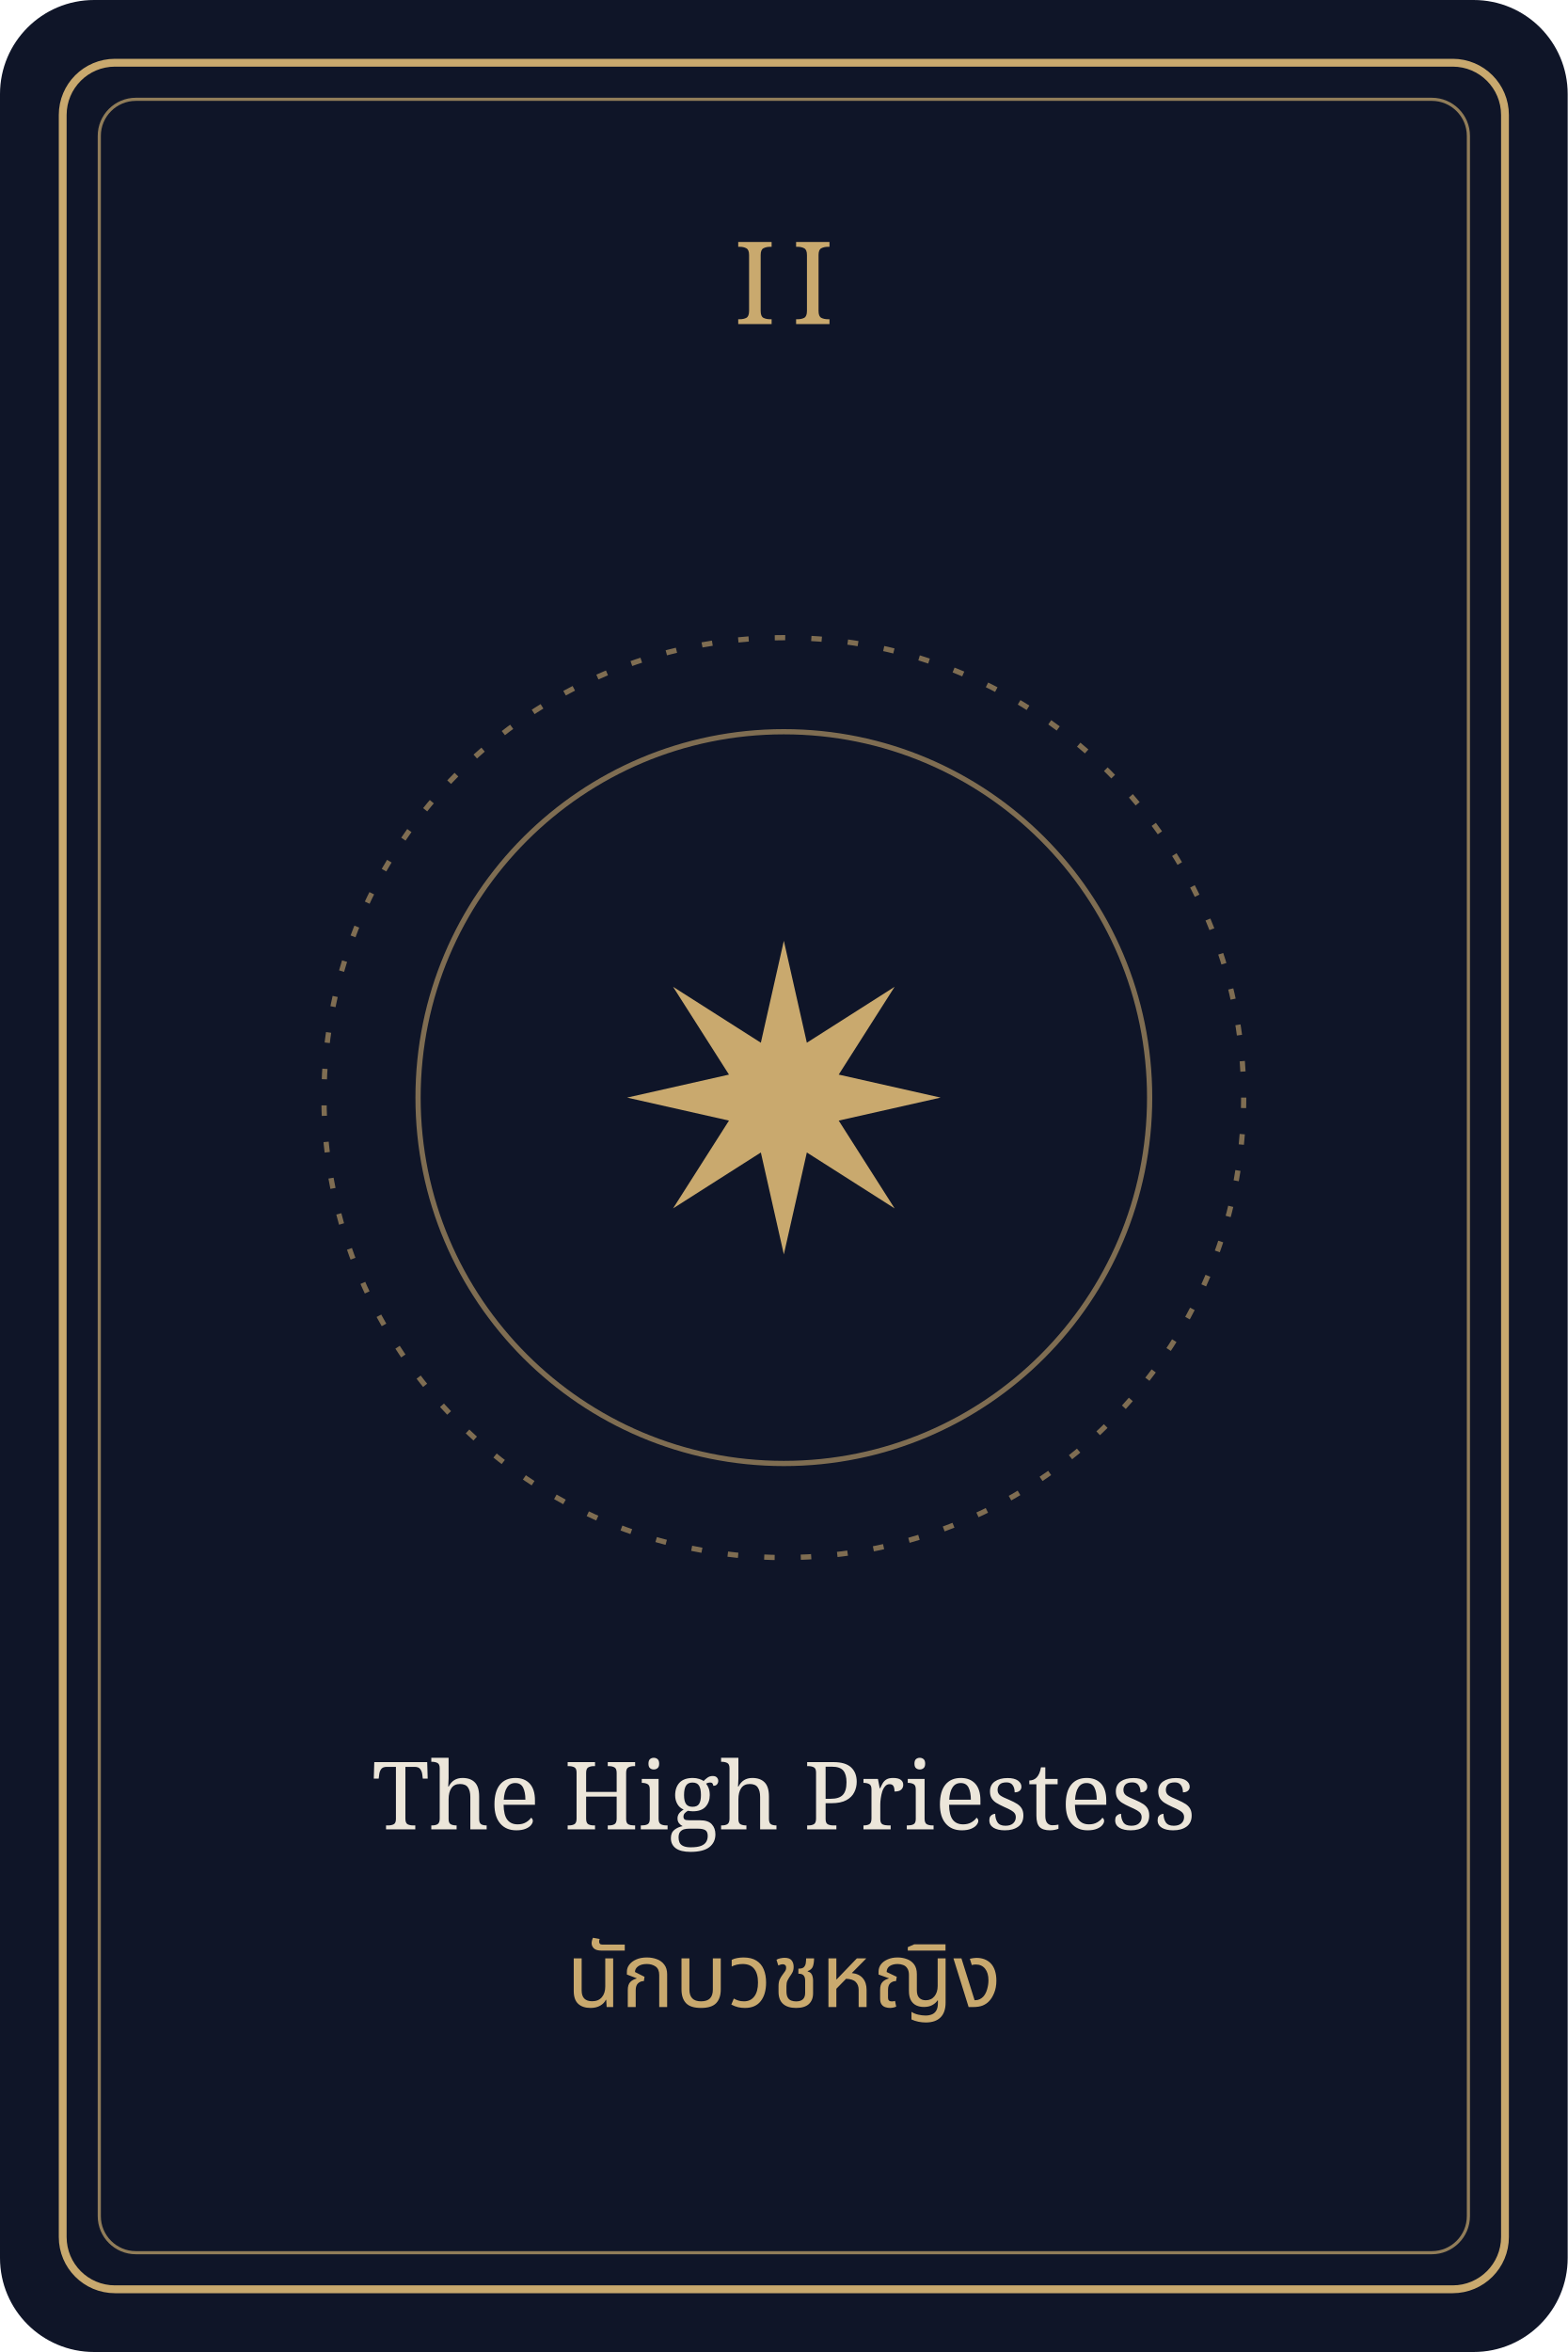
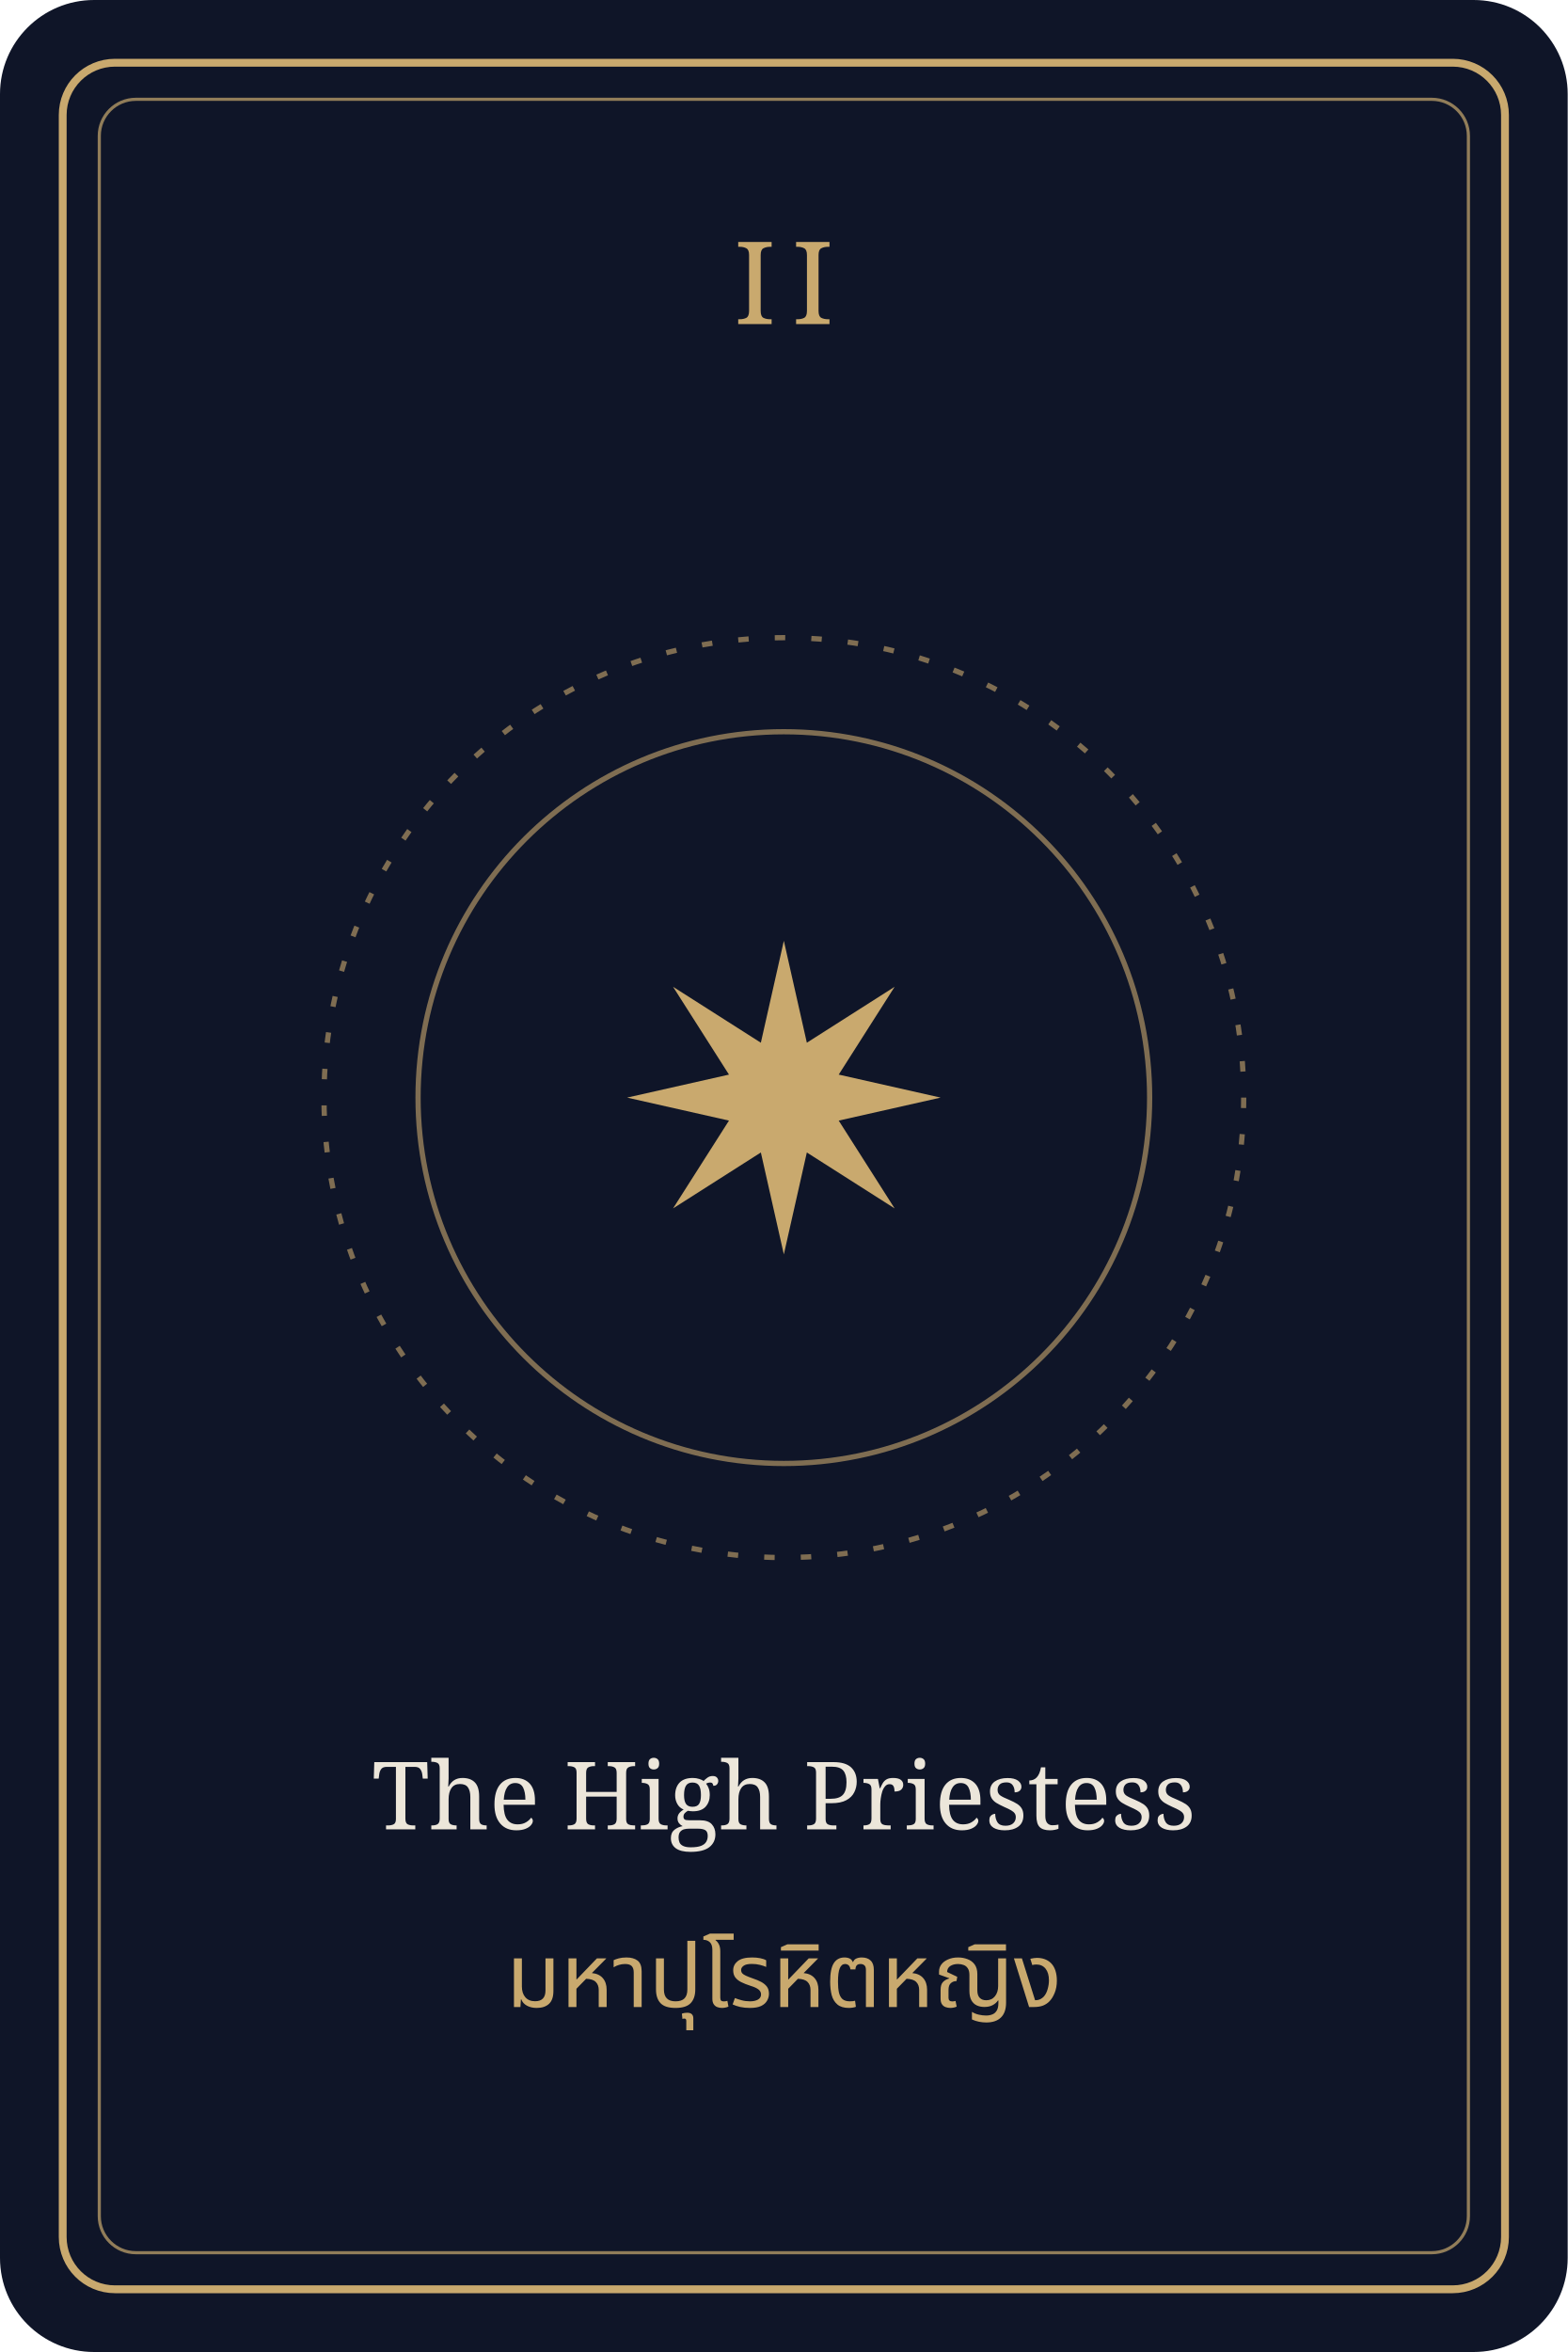
<svg xmlns="http://www.w3.org/2000/svg" viewBox="0 0 300 450">
  <rect width="300" height="450" rx="18" fill="#0f1528" />
  <rect x="12" y="12" width="276" height="426" rx="10" fill="none" stroke="#c9a96e" stroke-width="1.5" />
  <rect x="19" y="19" width="262" height="412" rx="7" fill="none" stroke="#c9a96e" stroke-width=".6" opacity=".7" />
  <text x="150" y="62" text-anchor="middle" fill="#c9a96e" font-family="Georgia,serif" font-size="22" letter-spacing="3">II</text>
  <g fill="none" stroke="#c9a96e" stroke-width="1" opacity=".6">
    <circle cx="150" cy="210" r="70" />
    <circle cx="150" cy="210" r="88" stroke-dasharray="2 5" />
  </g>
  <g fill="#c9a96e">
    <polygon points="150.0,180.0 154.4,199.5 171.2,188.8 160.5,205.6 180.0,210.0 160.5,214.4 171.2,231.2 154.4,220.5 150.0,240.0 145.6,220.5 128.8,231.2 139.5,214.4 120.0,210.0 139.5,205.6 128.8,188.8 145.6,199.5" />
  </g>
  <text x="150" y="350" text-anchor="middle" fill="#ece6da" font-family="Georgia,serif" font-size="18">The High Priestess</text>
-   <text x="150" y="384" text-anchor="middle" fill="#c9a96e" font-family="'Noto Sans Thai','IBM Plex Sans Thai',sans-serif" font-size="17">นักบวชหญิง</text>
+   <text x="150" y="384" text-anchor="middle" fill="#c9a96e" font-family="'Noto Sans Thai','IBM Plex Sans Thai',sans-serif" font-size="17">มหาปุโรหิตหญิง</text>
</svg>
